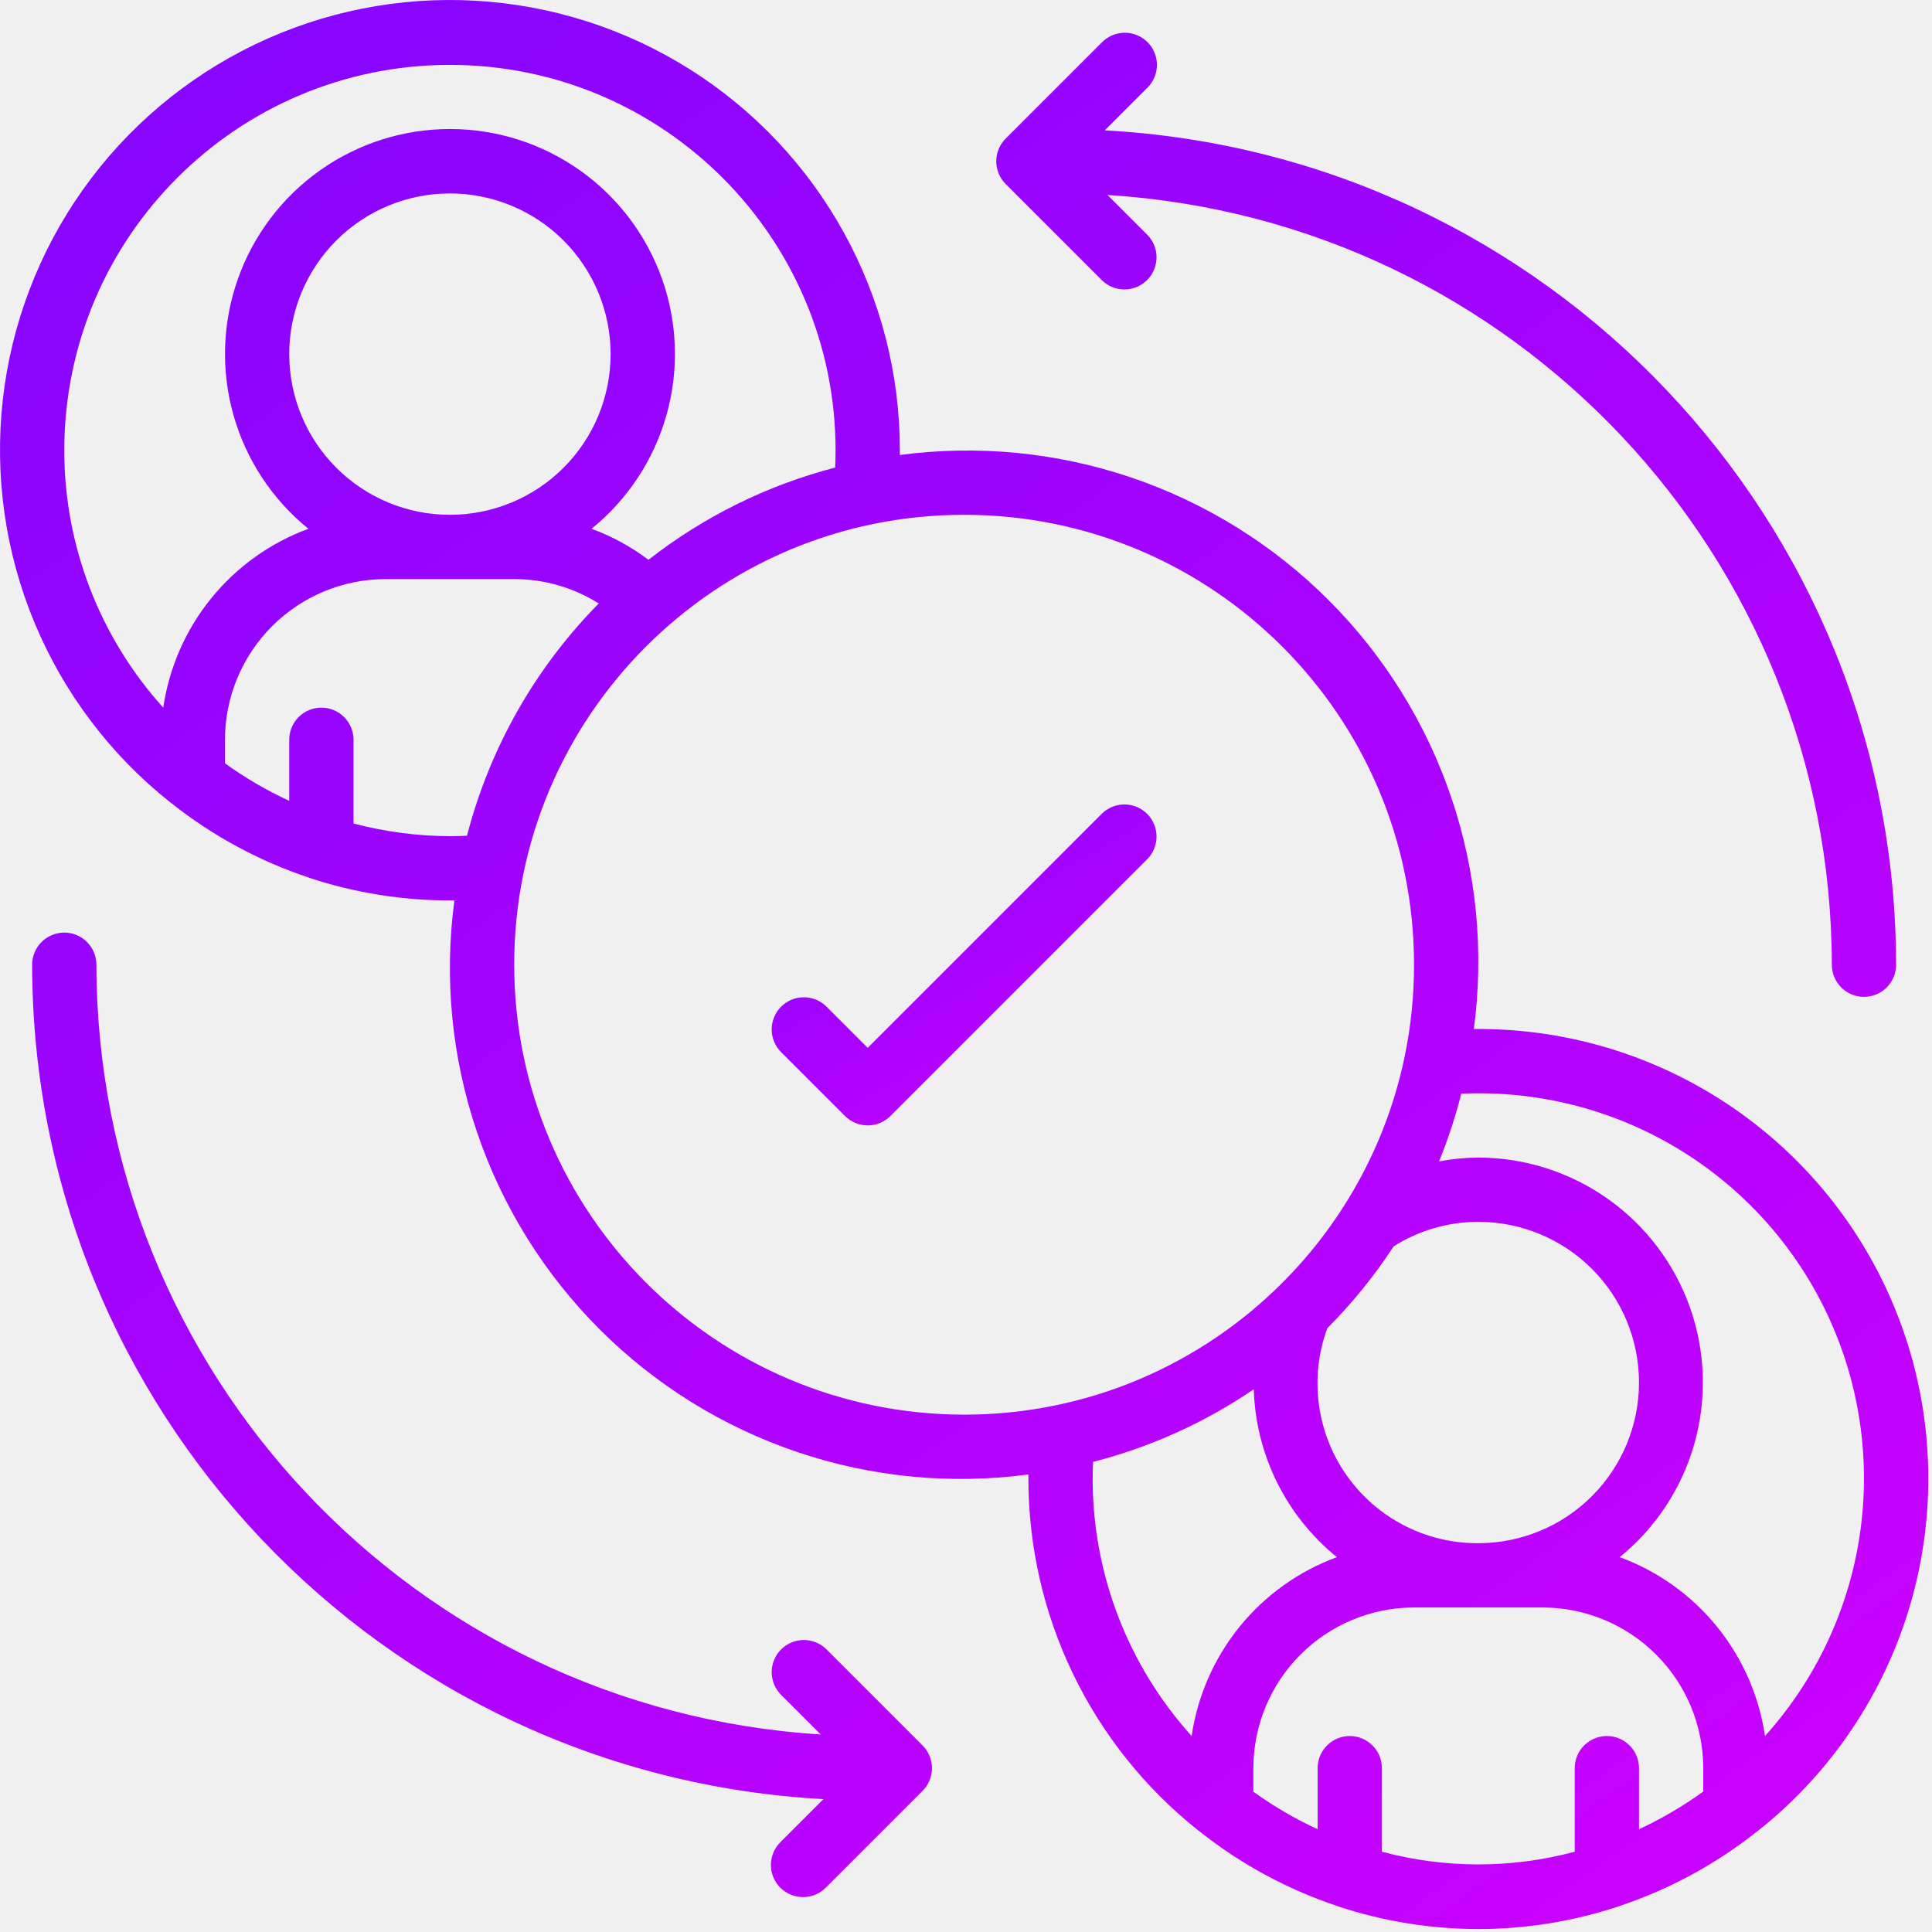
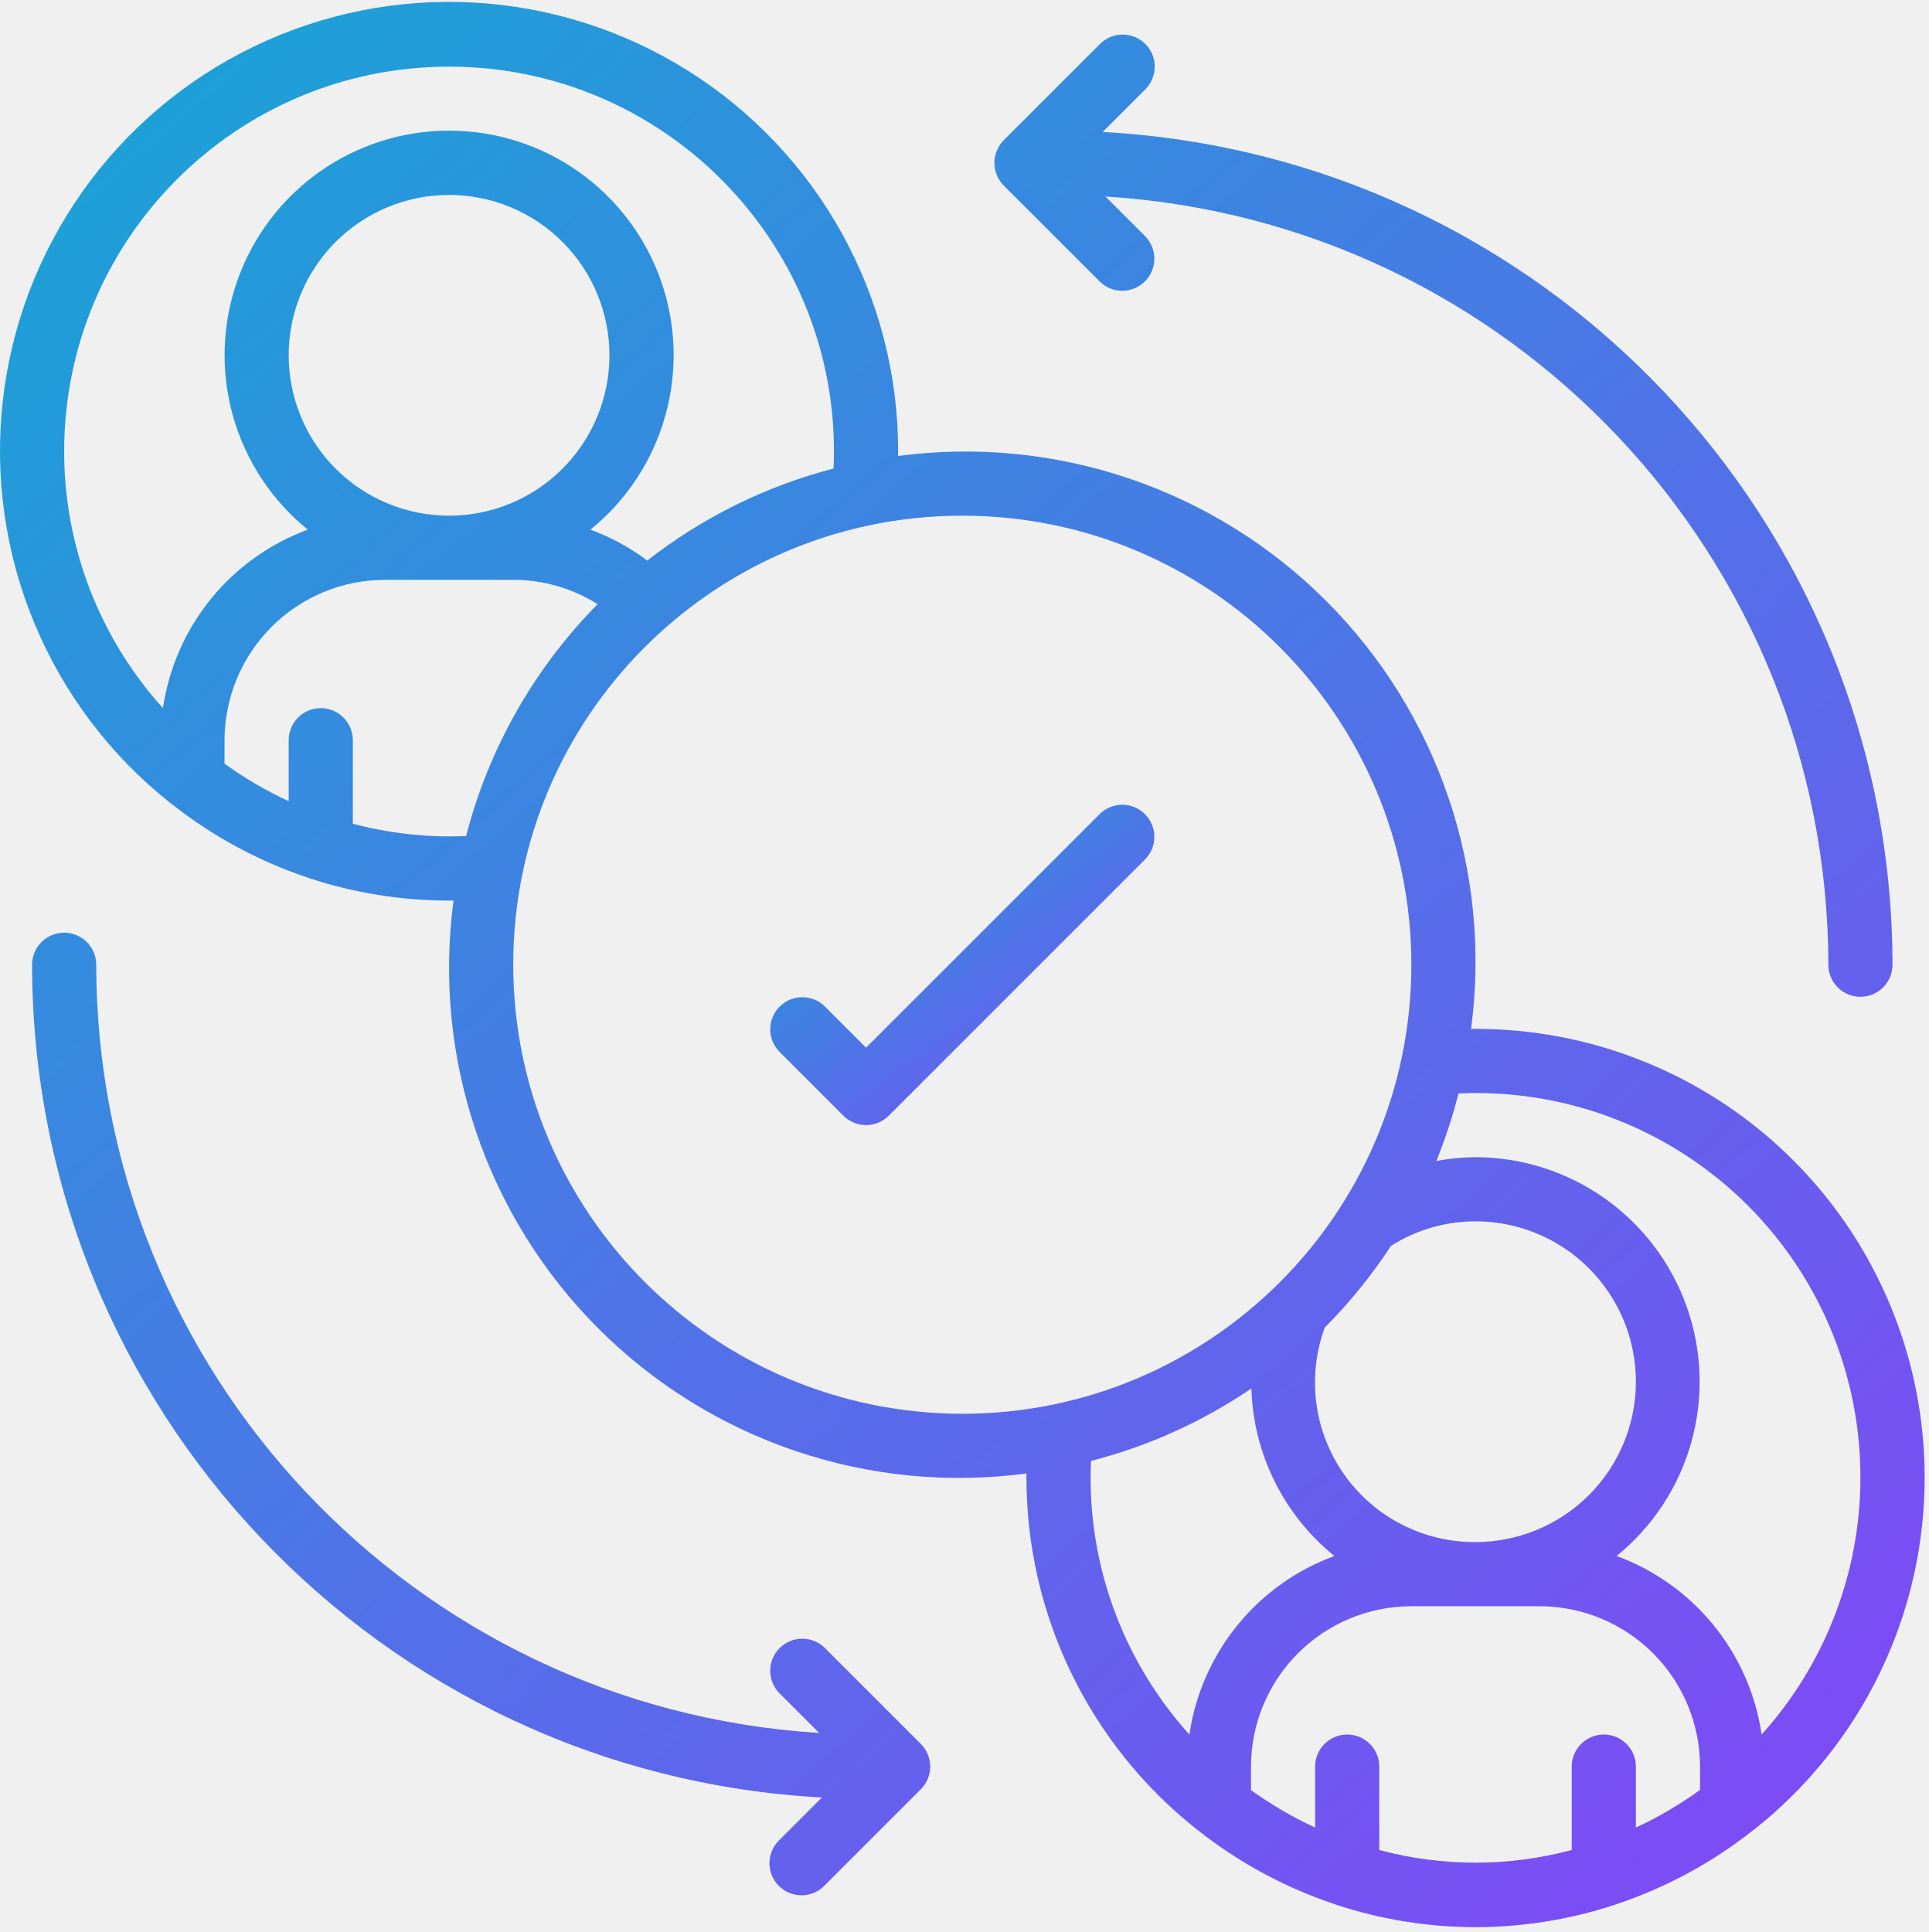
- <svg xmlns="http://www.w3.org/2000/svg" width="513" height="513" viewBox="0 0 513 513" fill="none">
-   <path d="M292.633 215.996L230.399 278.23L219.366 267.196C217.756 265.642 215.601 264.782 213.363 264.801C211.126 264.821 208.986 265.718 207.404 267.3C205.822 268.882 204.924 271.023 204.905 273.26C204.885 275.497 205.745 277.653 207.3 279.262L224.366 296.329C225.967 297.929 228.137 298.827 230.399 298.827C232.662 298.827 234.832 297.929 236.433 296.329L304.699 228.062C306.254 226.453 307.114 224.297 307.094 222.06C307.075 219.823 306.177 217.682 304.595 216.1C303.013 214.518 300.873 213.621 298.635 213.601C296.398 213.582 294.242 214.442 292.633 215.996Z" fill="url(#paint0_linear_693_174)" />
-   <path d="M392.533 273.229H391.347C394.101 252.564 392.056 231.542 385.37 211.795C378.684 192.048 367.538 174.108 352.796 159.366C338.055 144.624 320.114 133.478 300.367 126.792C280.62 120.107 259.599 118.061 238.933 120.815V119.629C238.961 99.401 233.852 79.497 224.084 61.783C214.317 44.069 200.212 29.125 183.091 18.352C165.97 7.579 146.394 1.33 126.198 0.19C106.002 -0.95 85.847 3.057 67.623 11.835C49.398 20.614 33.701 33.876 22.003 50.379C10.305 66.881 2.989 86.084 0.74 106.187C-1.508 126.29 1.385 146.635 9.148 165.314C16.911 183.994 29.29 200.396 45.124 212.984C45.261 213.129 45.457 213.206 45.602 213.342C56.447 221.936 68.704 228.577 81.826 232.969C81.997 233.046 82.176 233.097 82.355 233.165C94.336 237.091 106.863 239.096 119.467 239.096H120.653C117.899 259.761 119.944 280.783 126.63 300.53C133.315 320.277 144.462 338.217 159.203 352.959C173.945 367.701 191.886 378.847 211.633 385.533C231.379 392.218 252.401 394.264 273.067 391.51V392.696C273.076 410.65 277.138 428.37 284.952 444.534C292.765 460.699 304.127 474.89 318.191 486.051C318.327 486.196 318.524 486.272 318.669 486.409C329.514 495.003 341.771 501.644 354.893 506.036C355.063 506.113 355.243 506.164 355.422 506.232C379.527 514.2 405.557 514.2 429.662 506.232C429.841 506.164 430.02 506.113 430.191 506.036C443.311 501.646 455.566 495.004 466.406 486.409C466.56 486.272 466.756 486.196 466.893 486.051C486.297 470.64 500.424 449.571 507.314 425.769C514.203 401.966 513.513 376.609 505.34 353.216C497.166 329.823 481.915 309.554 461.701 295.221C441.487 280.888 417.313 273.202 392.533 273.229ZM392.533 409.763C385.679 409.803 378.916 408.183 372.824 405.041C366.732 401.899 361.491 397.328 357.55 391.719C353.608 386.111 351.084 379.632 350.191 372.835C349.299 366.039 350.066 359.127 352.427 352.692C359.031 346.065 364.938 338.78 370.056 330.949C376.78 326.69 384.575 324.429 392.533 324.429C403.849 324.429 414.702 328.925 422.703 336.926C430.705 344.928 435.2 355.78 435.2 367.096C435.2 378.412 430.705 389.264 422.703 397.266C414.702 405.267 403.849 409.763 392.533 409.763ZM17.067 119.629C17.067 63.079 62.916 17.229 119.467 17.229C176.017 17.229 221.867 63.079 221.867 119.629C221.867 121.225 221.815 122.701 221.756 124.152C203.729 128.833 186.856 137.169 172.186 148.643C167.583 145.166 162.49 142.391 157.073 140.408C166.668 132.637 173.62 122.084 176.971 110.2C180.322 98.317 179.908 85.686 175.786 74.047C171.664 62.409 164.037 52.333 153.954 45.207C143.87 38.081 131.827 34.255 119.479 34.255C107.132 34.255 95.088 38.081 85.005 45.207C74.922 52.333 67.295 62.409 63.173 74.047C59.051 85.686 58.637 98.317 61.988 110.2C65.339 122.084 72.291 132.637 81.886 140.408C71.785 144.125 62.873 150.498 56.091 158.856C49.309 167.213 44.907 177.246 43.349 187.896C26.44 169.178 17.075 144.854 17.067 119.629ZM76.8 94.029C76.8 82.713 81.295 71.861 89.297 63.859C97.298 55.858 108.151 51.363 119.467 51.363C130.783 51.363 141.635 55.858 149.636 63.859C157.638 71.861 162.133 82.713 162.133 94.029C162.133 105.345 157.638 116.198 149.636 124.199C141.635 132.201 130.783 136.696 119.467 136.696C108.151 136.696 97.298 132.201 89.297 124.199C81.295 116.198 76.8 105.345 76.8 94.029ZM119.467 222.029C110.825 221.997 102.222 220.865 93.867 218.659V196.429C93.867 194.166 92.968 191.996 91.367 190.395C89.767 188.795 87.596 187.896 85.333 187.896C83.07 187.896 80.9 188.795 79.299 190.395C77.699 191.996 76.8 194.166 76.8 196.429V212.643C70.803 209.878 65.088 206.54 59.733 202.676V196.429C59.747 185.118 64.246 174.273 72.245 166.274C80.244 158.276 91.088 153.776 102.4 153.763H136.533C144.478 153.763 152.26 155.998 158.984 160.239C142.089 177.356 130.019 198.634 123.998 221.918C122.53 221.978 121.054 222.029 119.467 222.029ZM136.533 256.163C136.533 190.183 190.02 136.696 256 136.696C321.98 136.696 375.467 190.183 375.467 256.163C375.467 322.142 321.98 375.629 256 375.629C190.046 375.561 136.602 322.117 136.533 256.163ZM290.133 392.696C290.133 391.1 290.184 389.624 290.244 388.173C305.477 384.267 319.914 377.742 332.911 368.888C333.165 377.47 335.268 385.895 339.078 393.589C342.888 401.283 348.315 408.063 354.987 413.466C344.878 417.179 335.959 423.551 329.17 431.911C322.382 440.27 317.975 450.307 316.416 460.963C299.507 442.245 290.142 417.92 290.133 392.696ZM366.933 491.683V469.496C366.933 467.233 366.034 465.062 364.434 463.462C362.834 461.862 360.663 460.963 358.4 460.963C356.137 460.963 353.966 461.862 352.366 463.462C350.766 465.062 349.867 467.233 349.867 469.496V485.709C343.87 482.945 338.154 479.607 332.8 475.742V469.496C332.814 458.184 337.313 447.34 345.312 439.341C353.31 431.342 364.155 426.843 375.467 426.829H409.6C420.912 426.843 431.756 431.342 439.755 439.341C447.753 447.34 452.253 458.184 452.267 469.496V475.7C446.914 479.579 441.199 482.931 435.2 485.709V469.496C435.2 467.233 434.301 465.062 432.701 463.462C431.1 461.862 428.93 460.963 426.667 460.963C424.403 460.963 422.233 461.862 420.633 463.462C419.032 465.062 418.133 467.233 418.133 469.496V491.683C401.362 496.177 383.704 496.177 366.933 491.683ZM468.651 460.963C467.091 450.307 462.685 440.27 455.896 431.911C449.108 423.551 440.189 417.179 430.08 413.466C439.653 405.693 446.585 395.147 449.925 383.277C453.266 371.407 452.851 358.794 448.737 347.169C444.623 335.544 437.013 325.477 426.95 318.35C416.887 311.223 404.865 307.385 392.533 307.363C389.035 307.388 385.553 307.73 382.114 308.378C384.495 302.533 386.466 296.525 388.011 290.407C408.156 289.481 428.125 294.533 445.406 304.929C462.686 315.325 476.506 330.6 485.126 348.832C493.746 367.063 496.781 387.437 493.849 407.389C490.918 427.342 482.151 445.981 468.651 460.963ZM304.7 11.196C303.099 9.596 300.929 8.698 298.667 8.698C296.404 8.698 294.234 9.596 292.634 11.196L267.034 36.796C265.434 38.396 264.535 40.566 264.535 42.829C264.535 45.092 265.434 47.262 267.034 48.862L292.634 74.462C294.243 76.017 296.399 76.877 298.636 76.857C300.873 76.838 303.014 75.941 304.596 74.358C306.178 72.776 307.075 70.636 307.095 68.399C307.114 66.161 306.254 64.006 304.7 62.396L294.084 51.781C402.074 58.496 486.255 147.968 486.4 256.163C486.4 258.426 487.299 260.596 488.899 262.197C490.5 263.797 492.67 264.696 494.933 264.696C497.196 264.696 499.367 263.797 500.967 262.197C502.568 260.596 503.467 258.426 503.467 256.163C503.33 138.249 411.085 40.995 293.35 34.612L304.7 23.262C306.299 21.662 307.198 19.492 307.198 17.229C307.198 14.966 306.299 12.796 304.7 11.196ZM25.6 256.163C25.6 253.899 24.701 251.729 23.101 250.129C21.5 248.528 19.33 247.629 17.067 247.629C14.803 247.629 12.633 248.528 11.033 250.129C9.432 251.729 8.533 253.899 8.533 256.163C8.67 374.076 100.915 471.331 218.65 477.714L207.3 489.063C206.485 489.85 205.835 490.792 205.388 491.833C204.941 492.874 204.705 493.994 204.695 495.127C204.686 496.26 204.901 497.383 205.331 498.432C205.76 499.481 206.393 500.434 207.194 501.235C207.996 502.036 208.948 502.67 209.997 503.099C211.046 503.528 212.169 503.744 213.303 503.734C214.436 503.724 215.555 503.489 216.596 503.041C217.638 502.594 218.579 501.944 219.366 501.129L244.966 475.529C246.566 473.929 247.465 471.759 247.465 469.496C247.465 467.233 246.566 465.063 244.966 463.463L219.366 437.863C217.757 436.308 215.601 435.448 213.364 435.468C211.127 435.487 208.986 436.385 207.404 437.967C205.822 439.549 204.925 441.689 204.905 443.927C204.886 446.164 205.746 448.32 207.3 449.929L217.916 460.544C109.926 453.829 25.745 364.357 25.6 256.163Z" fill="url(#paint1_linear_693_174)" />
+ <svg xmlns="http://www.w3.org/2000/svg" width="513" height="514" viewBox="0 0 513 514" fill="none">
+   <g clip-path="url(#clip0_1347_64)">
+     <path d="M292.635 216.496L230.401 278.73L219.368 267.696C217.758 266.142 215.603 265.282 213.365 265.301C211.128 265.321 208.988 266.218 207.406 267.8C205.824 269.382 204.926 271.523 204.907 273.76C204.887 275.997 205.747 278.153 207.302 279.762L224.368 296.829C225.969 298.429 228.139 299.327 230.401 299.327C232.664 299.327 234.834 298.429 236.435 296.829L304.701 228.562C306.256 226.953 307.116 224.797 307.096 222.56C307.077 220.323 306.179 218.182 304.597 216.6C303.015 215.018 300.875 214.121 298.637 214.101C296.4 214.082 294.244 214.942 292.635 216.496Z" fill="url(#paint0_linear_1347_64)" />
+     <path d="M392.533 273.729H391.347C394.101 253.064 392.056 232.042 385.37 212.295C378.684 192.548 367.538 174.608 352.796 159.866C338.055 145.124 320.114 133.978 300.367 127.292C280.62 120.607 259.599 118.561 238.933 121.315V120.129C238.961 99.901 233.852 79.997 224.084 62.283C214.317 44.569 200.212 29.625 183.091 18.852C165.97 8.079 146.394 1.83 126.198 0.69C106.002 -0.45 85.847 3.557 67.623 12.335C49.398 21.114 33.701 34.376 22.003 50.879C10.305 67.381 2.989 86.584 0.74 106.687C-1.508 126.79 1.385 147.135 9.148 165.814C16.911 184.494 29.29 200.896 45.124 213.484C45.261 213.629 45.457 213.706 45.602 213.842C56.447 222.436 68.704 229.077 81.826 233.469C81.997 233.546 82.176 233.597 82.355 233.665C94.336 237.591 106.863 239.596 119.467 239.596H120.653C117.899 260.261 119.944 281.283 126.63 301.03C133.315 320.777 144.462 338.717 159.203 353.459C173.945 368.201 191.886 379.347 211.633 386.033C231.379 392.718 252.401 394.764 273.067 392.01V393.196C273.076 411.15 277.138 428.87 284.952 445.034C292.765 461.199 304.127 475.39 318.191 486.551C318.327 486.696 318.524 486.772 318.669 486.909C329.514 495.503 341.771 502.144 354.893 506.536C355.063 506.613 355.243 506.664 355.422 506.732C379.527 514.7 405.557 514.7 429.662 506.732C429.841 506.664 430.02 506.613 430.191 506.536C443.311 502.146 455.566 495.504 466.406 486.909C466.56 486.772 466.756 486.696 466.893 486.551C486.297 471.14 500.424 450.071 507.314 426.269C514.203 402.466 513.513 377.109 505.34 353.716C497.166 330.323 481.915 310.054 461.701 295.721C441.487 281.388 417.313 273.702 392.533 273.729ZM392.533 410.263C385.679 410.303 378.916 408.683 372.824 405.541C366.732 402.399 361.491 397.828 357.55 392.219C353.608 386.611 351.084 380.132 350.191 373.335C349.299 366.539 350.066 359.627 352.427 353.192C359.031 346.565 364.938 339.28 370.056 331.449C376.78 327.19 384.575 324.929 392.533 324.929C403.849 324.929 414.702 329.425 422.703 337.426C430.705 345.428 435.2 356.28 435.2 367.596C435.2 378.912 430.705 389.764 422.703 397.766C414.702 405.767 403.849 410.263 392.533 410.263ZM17.067 120.129C17.067 63.579 62.916 17.729 119.467 17.729C176.017 17.729 221.867 63.579 221.867 120.129C221.867 121.725 221.815 123.201 221.756 124.652C203.729 129.333 186.856 137.669 172.186 149.143C167.583 145.666 162.49 142.891 157.073 140.908C166.668 133.137 173.62 122.584 176.971 110.7C180.322 98.817 179.908 86.186 175.786 74.547C171.664 62.909 164.037 52.833 153.954 45.707C143.87 38.581 131.827 34.755 119.479 34.755C107.132 34.755 95.088 38.581 85.005 45.707C74.922 52.833 67.295 62.909 63.173 74.547C59.051 86.186 58.637 98.817 61.988 110.7C65.339 122.584 72.291 133.137 81.886 140.908C71.785 144.625 62.873 150.998 56.091 159.356C49.309 167.713 44.907 177.746 43.349 188.396C26.44 169.678 17.075 145.354 17.067 120.129ZM76.8 94.529C76.8 83.213 81.295 72.361 89.297 64.359C97.298 56.358 108.151 51.863 119.467 51.863C130.783 51.863 141.635 56.358 149.636 64.359C157.638 72.361 162.133 83.213 162.133 94.529C162.133 105.845 157.638 116.698 149.636 124.699C141.635 132.701 130.783 137.196 119.467 137.196C108.151 137.196 97.298 132.701 89.297 124.699C81.295 116.698 76.8 105.845 76.8 94.529ZM119.467 222.529C110.825 222.497 102.222 221.365 93.867 219.159V196.929C93.867 194.666 92.968 192.496 91.367 190.895C89.767 189.295 87.596 188.396 85.333 188.396C83.07 188.396 80.9 189.295 79.299 190.895C77.699 192.496 76.8 194.666 76.8 196.929V213.143C70.803 210.378 65.088 207.04 59.733 203.176V196.929C59.747 185.618 64.246 174.773 72.245 166.774C80.244 158.776 91.088 154.276 102.4 154.263H136.533C144.478 154.263 152.26 156.498 158.984 160.739C142.089 177.856 130.019 199.134 123.998 222.418C122.53 222.478 121.054 222.529 119.467 222.529ZM136.533 256.663C136.533 190.683 190.02 137.196 256 137.196C321.98 137.196 375.467 190.683 375.467 256.663C375.467 322.642 321.98 376.129 256 376.129C190.046 376.061 136.602 322.617 136.533 256.663ZM290.133 393.196C290.133 391.6 290.184 390.124 290.244 388.673C305.477 384.767 319.914 378.242 332.911 369.388C333.165 377.97 335.268 386.395 339.078 394.089C342.888 401.783 348.315 408.563 354.987 413.966C344.878 417.679 335.959 424.051 329.17 432.411C322.382 440.77 317.975 450.807 316.416 461.463C299.507 442.745 290.142 418.42 290.133 393.196ZM366.933 492.183V469.996C366.933 467.733 366.034 465.562 364.434 463.962C362.834 462.362 360.663 461.463 358.4 461.463C356.137 461.463 353.966 462.362 352.366 463.962C350.766 465.562 349.867 467.733 349.867 469.996V486.209C343.87 483.445 338.154 480.107 332.8 476.242V469.996C332.814 458.684 337.313 447.84 345.312 439.841C353.31 431.842 364.155 427.343 375.467 427.329H409.6C420.912 427.343 431.756 431.842 439.755 439.841C447.753 447.84 452.253 458.684 452.267 469.996V476.2C446.914 480.079 441.199 483.431 435.2 486.209V469.996C435.2 467.733 434.301 465.562 432.701 463.962C431.1 462.362 428.93 461.463 426.667 461.463C424.403 461.463 422.233 462.362 420.633 463.962C419.032 465.562 418.133 467.733 418.133 469.996V492.183C401.362 496.677 383.704 496.677 366.933 492.183ZM468.651 461.463C467.091 450.807 462.685 440.77 455.896 432.411C449.108 424.051 440.189 417.679 430.08 413.966C439.653 406.193 446.585 395.647 449.925 383.777C453.266 371.907 452.851 359.294 448.737 347.669C444.623 336.044 437.013 325.977 426.95 318.85C416.887 311.723 404.865 307.885 392.533 307.863C389.035 307.888 385.553 308.23 382.114 308.878C384.495 303.033 386.466 297.025 388.011 290.907C408.156 289.981 428.125 295.033 445.406 305.429C462.686 315.825 476.506 331.1 485.126 349.332C493.746 367.563 496.781 387.937 493.849 407.889C490.918 427.842 482.151 446.481 468.651 461.463ZM304.7 11.696C303.099 10.097 300.929 9.198 298.667 9.198C296.404 9.198 294.234 10.097 292.634 11.696L267.034 37.296C265.434 38.896 264.535 41.066 264.535 43.329C264.535 45.592 265.434 47.762 267.034 49.362L292.634 74.962C294.243 76.517 296.399 77.377 298.636 77.357C300.873 77.338 303.014 76.441 304.596 74.858C306.178 73.276 307.075 71.136 307.095 68.899C307.114 66.661 306.254 64.506 304.7 62.896L294.084 52.281C402.074 58.996 486.255 148.468 486.4 256.663C486.4 258.926 487.299 261.096 488.899 262.697C490.5 264.297 492.67 265.196 494.933 265.196C497.196 265.196 499.367 264.297 500.967 262.697C502.568 261.096 503.467 258.926 503.467 256.663C503.33 138.749 411.085 41.495 293.35 35.112L304.7 23.762C306.299 22.162 307.198 19.992 307.198 17.729C307.198 15.466 306.299 13.296 304.7 11.696ZM25.6 256.663C25.6 254.399 24.701 252.229 23.101 250.629C21.5 249.028 19.33 248.129 17.067 248.129C14.803 248.129 12.633 249.028 11.033 250.629C9.432 252.229 8.533 254.399 8.533 256.663C8.67 374.576 100.915 471.831 218.65 478.214L207.3 489.563C206.485 490.35 205.835 491.292 205.388 492.333C204.941 493.374 204.705 494.494 204.695 495.627C204.686 496.76 204.901 497.883 205.331 498.932C205.76 499.981 206.393 500.934 207.194 501.735C207.996 502.536 208.948 503.17 209.997 503.599C211.046 504.028 212.169 504.244 213.303 504.234C214.436 504.224 215.555 503.989 216.596 503.541C217.638 503.094 218.579 502.444 219.366 501.629L244.966 476.029C246.566 474.429 247.465 472.259 247.465 469.996C247.465 467.733 246.566 465.563 244.966 463.963L219.366 438.363C217.757 436.808 215.601 435.948 213.364 435.968C211.127 435.987 208.986 436.885 207.404 438.467C205.822 440.049 204.925 442.189 204.905 444.427C204.886 446.664 205.746 448.82 207.3 450.429L217.916 461.044C109.926 454.329 25.745 364.857 25.6 256.663Z" fill="url(#paint1_linear_1347_64)" />
+   </g>
  <defs>
-     <linearGradient id="paint0_linear_693_174" x1="218.94" y1="213.434" x2="277.342" y2="313.836" gradientUnits="userSpaceOnUse">
-       <stop stop-color="#8705FF" />
-       <stop offset="1" stop-color="#CC00FF" />
+     <linearGradient id="paint0_linear_1347_64" x1="208.552" y1="219.594" x2="286.497" y2="326.852" gradientUnits="userSpaceOnUse">
+       <stop stop-color="#1BA2D7" />
+       <stop offset="1" stop-color="#8D3DFA" />
    </linearGradient>
-     <linearGradient id="paint1_linear_693_174" x1="70.324" y1="-1" x2="449.3" y2="542.156" gradientUnits="userSpaceOnUse">
-       <stop stop-color="#8705FF" />
-       <stop offset="1" stop-color="#CC00FF" />
+     <linearGradient id="paint1_linear_1347_64" x1="18.269" y1="33.514" x2="506.178" y2="593.26" gradientUnits="userSpaceOnUse">
+       <stop stop-color="#1BA2D7" />
+       <stop offset="1" stop-color="#8D3DFA" />
    </linearGradient>
+     <clipPath id="clip0_1347_64">
+       <rect width="513" height="513" fill="white" transform="translate(0 0.5)" />
+     </clipPath>
  </defs>
</svg>
